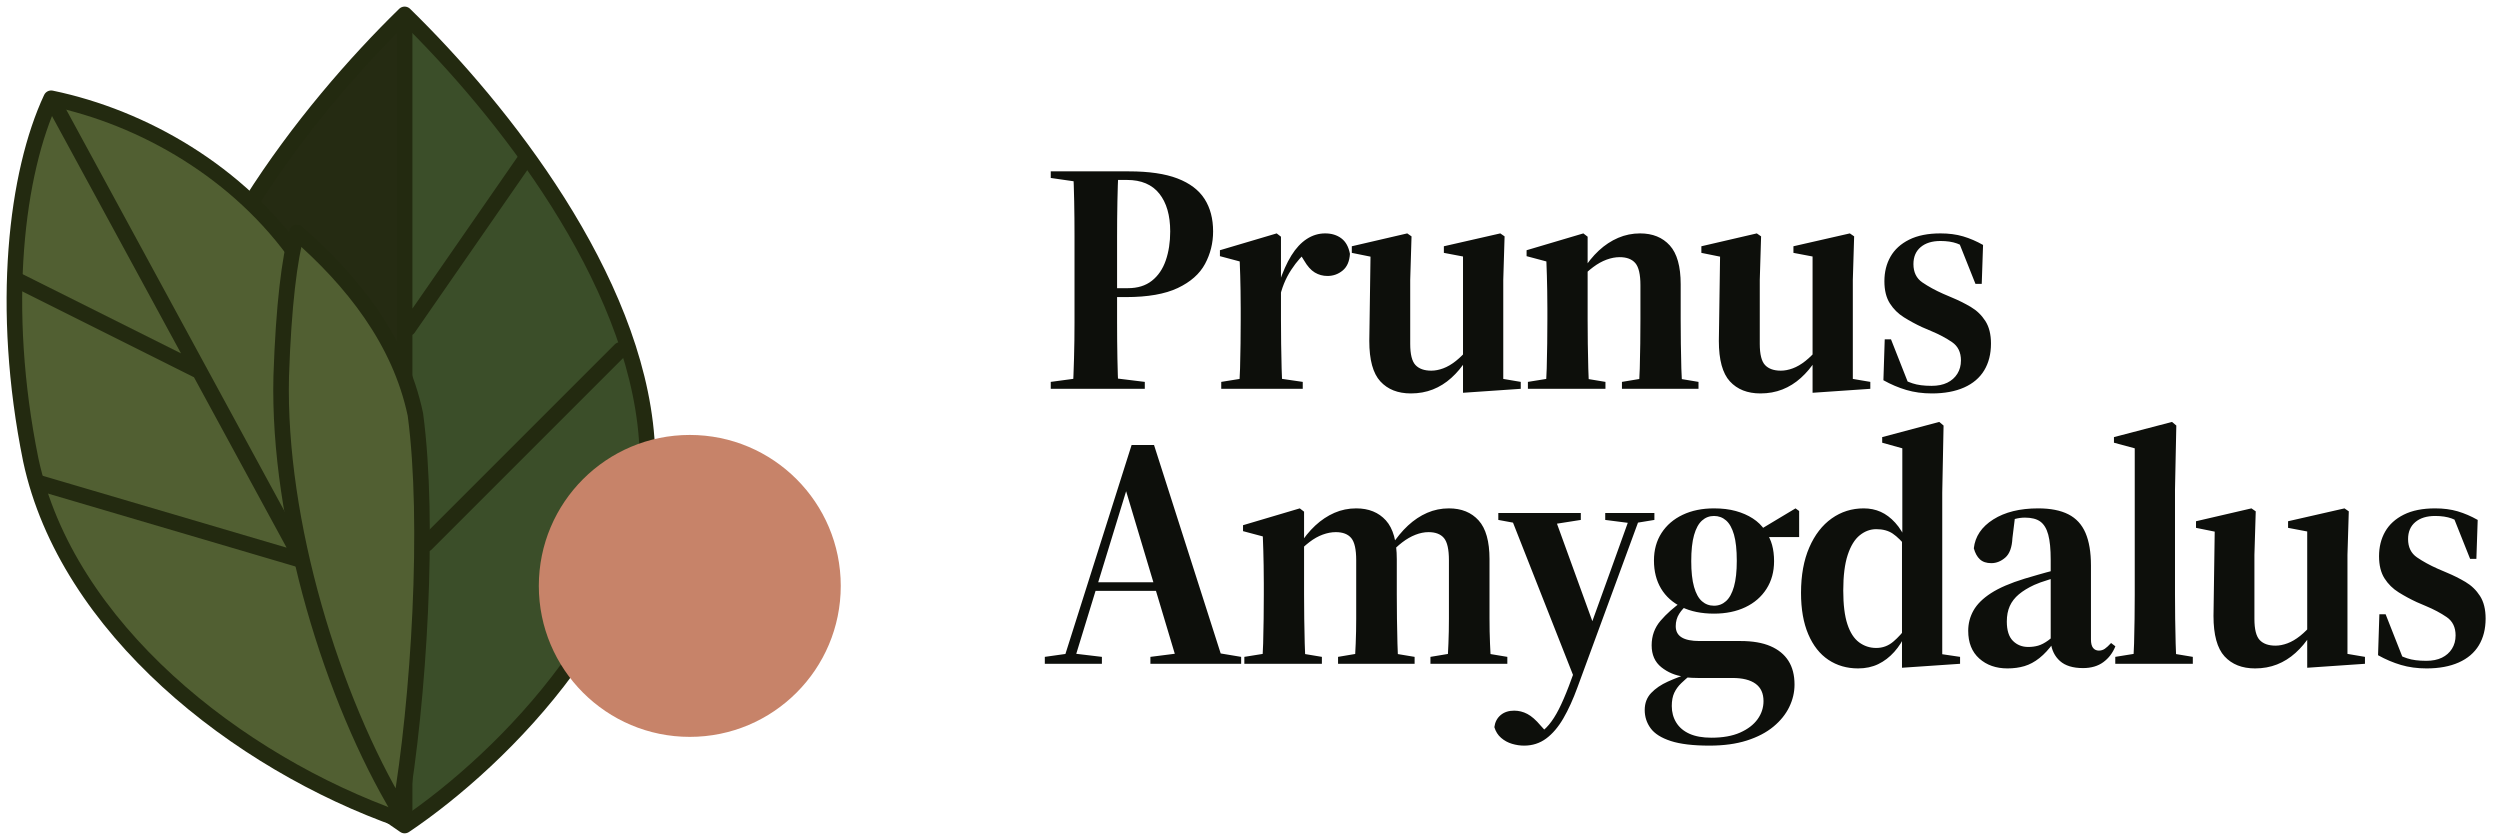
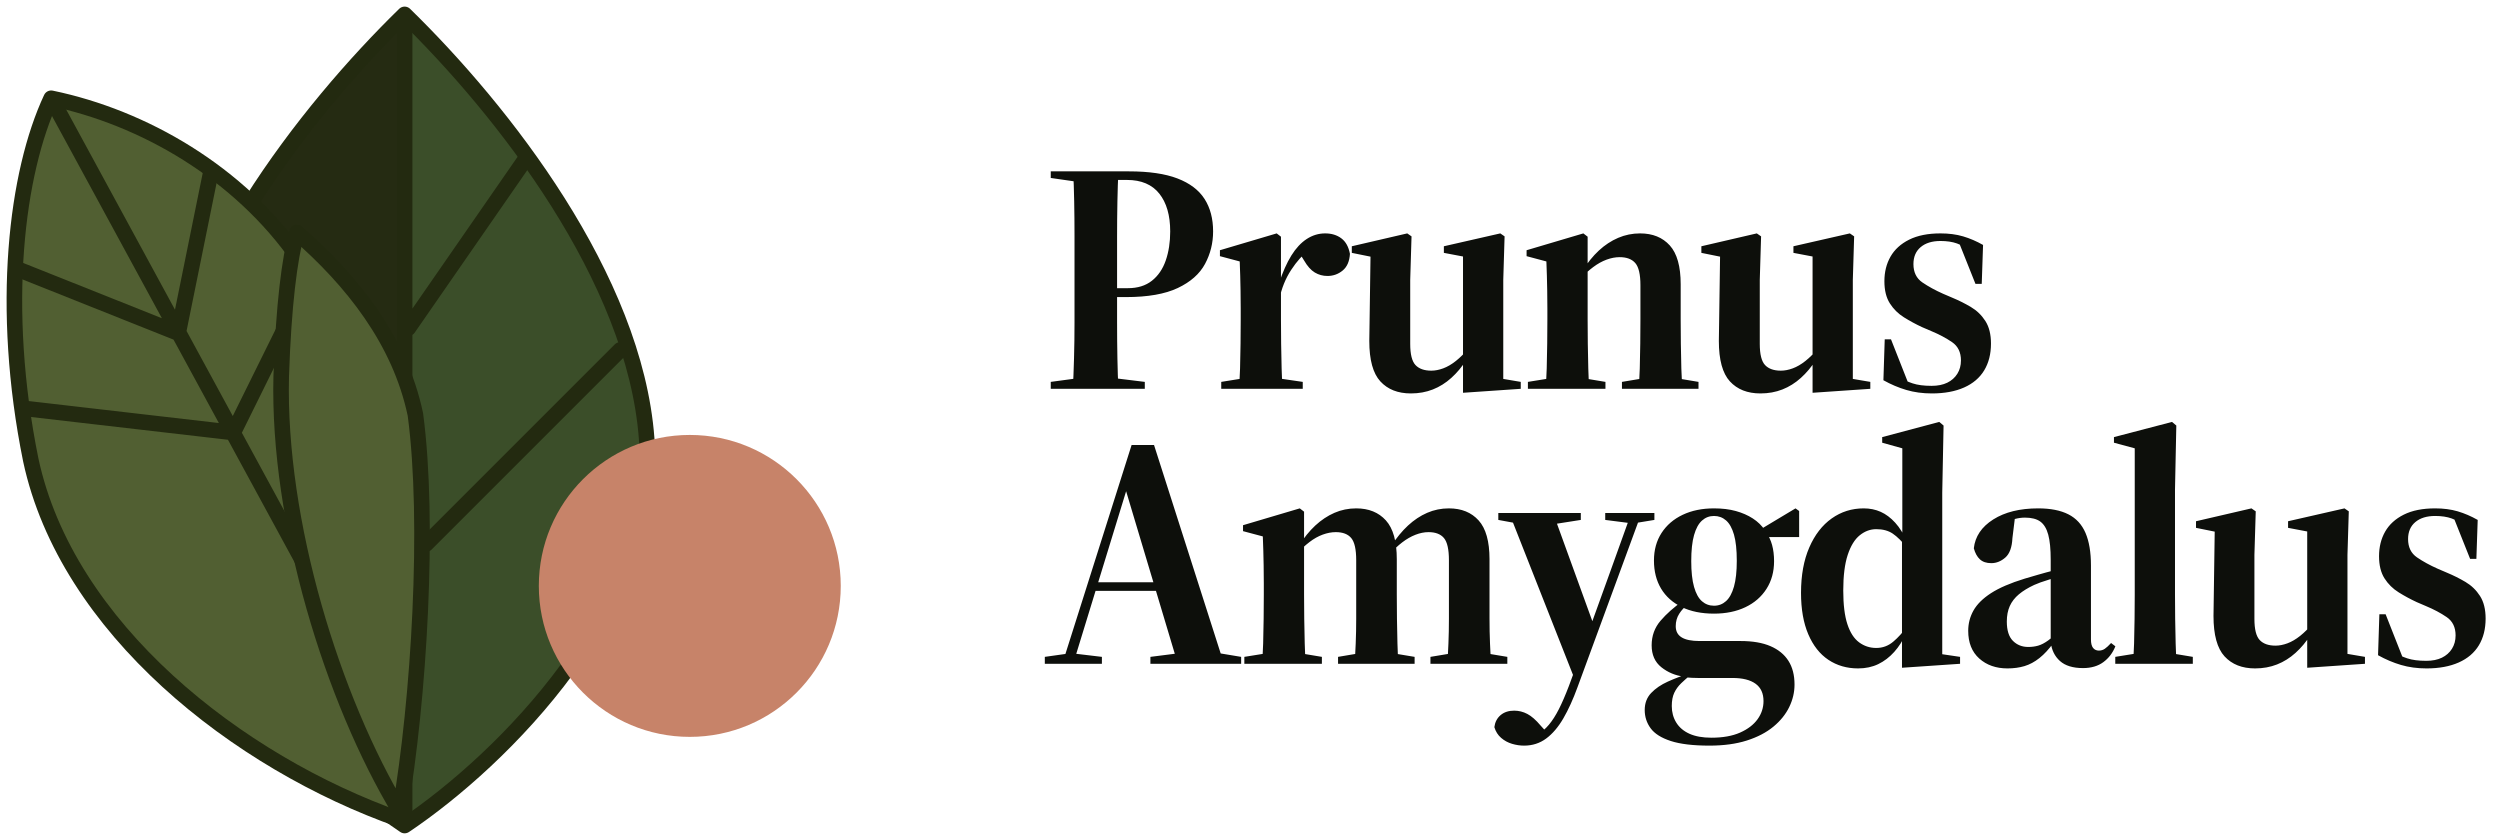
<svg xmlns="http://www.w3.org/2000/svg" viewBox="47.43 15.33 695.51 233.66">
  <g transform="translate(30 10) scale(.33333)">
    <path d="M390 705C472 650 602 520 592 382C582 248 472 108 390 28C308 108 198 248 188 382C178 520 308 650 390 705Z" fill="#3b4e29" />
    <path d="M390 705C308 650 178 520 188 382C198 248 308 108 390 28Z" fill="#252b12" />
    <path d="M390 40V700M393 290L490 150M408 470L570 308" fill="none" stroke="#232a10" stroke-width="13" stroke-linejoin="round" stroke-linecap="round" />
    <path d="M390 705C472 650 602 520 592 382C582 248 472 108 390 28C308 108 198 248 188 382C178 520 308 650 390 705Z" fill="none" stroke="#232a10" stroke-width="13" stroke-linejoin="round" stroke-linecap="round" />
    <path d="M386 700C250 652 108 540 78 400C52 272 66 160 95 98C172 114 252 160 302 232C342 302 382 500 386 700Z" fill="#515f32" stroke="#232a10" stroke-width="13" stroke-linejoin="round" stroke-linecap="round" />
-     <path d="M101 109L307 488M219 326L67 250M309 485L85 419" fill="none" stroke="#232a10" stroke-width="13" stroke-linejoin="round" stroke-linecap="round" />
+     <path d="M101 109L307 488M68 241L201 294L228 161M74 357L247 377L291 288" fill="none" stroke="#232a10" stroke-width="13" stroke-linejoin="round" stroke-linecap="round" />
    <path d="M386 693C330 600 284 452 287 330C289 270 294 232 300 210C346 250 386 300 399 362C411 452 402 600 386 693Z" fill="#515f32" stroke="#232a10" stroke-width="13" stroke-linejoin="round" stroke-linecap="round" />
    <circle cx="628" cy="505" r="126" fill="#c78369" />
  </g>
  <g fill="#0d0f0b">
    <path d="M339.754 123.5V121.572L349.301 120.287H355.452L365.917 121.572V123.5ZM345.905 123.5Q346.088 119.92 346.226 115.054Q346.364 110.189 346.364 104.956Q346.364 99.724 346.364 94.95V90.911Q346.364 86.229 346.364 81.134Q346.364 76.039 346.272 71.312Q346.18 66.584 345.996 63.004H358.573Q358.389 66.584 358.298 71.358Q358.206 76.131 358.206 81.18Q358.206 86.229 358.206 90.911V94.95Q358.206 99.724 358.206 104.956Q358.206 110.189 358.298 115.054Q358.389 119.92 358.573 123.5ZM351.504 97.98V95.501H361.235Q365.274 95.501 367.891 93.436Q370.507 91.37 371.746 87.79Q372.986 84.21 372.986 79.711Q372.986 73.01 369.956 69.2Q366.927 65.391 360.96 65.391H351.504V63.004H361.511Q369.864 63.004 375.005 64.978Q380.146 66.951 382.533 70.669Q384.92 74.387 384.92 79.711Q384.92 84.577 382.671 88.754Q380.421 92.931 375.097 95.455Q369.773 97.98 360.684 97.98ZM339.754 64.84V63.004H355.268V66.217H349.301ZM387.185 123.5V121.572L395.172 120.287H401.047L409.86 121.572V123.5ZM392.05 123.5Q392.326 121.205 392.418 117.854Q392.509 114.504 392.555 110.923Q392.601 107.343 392.601 104.222V101.193Q392.601 98.347 392.555 96.144Q392.509 93.94 392.464 92.013Q392.418 90.085 392.326 88.065L386.818 86.596V84.944L402.607 80.262L403.801 81.18V93.39V93.757V104.222Q403.801 107.343 403.847 110.923Q403.893 114.504 403.984 117.854Q404.076 121.205 404.26 123.5ZM403.342 98.622 401.965 94.124H403.25Q404.811 89.442 406.692 86.413Q408.574 83.383 410.961 81.823Q413.348 80.262 416.102 80.262Q418.764 80.262 420.6 81.639Q422.436 83.016 422.987 85.954Q422.803 89.075 420.967 90.59Q419.131 92.104 416.745 92.104Q414.817 92.104 413.21 91.141Q411.604 90.177 410.227 87.79L408.574 85.128L411.237 85.311Q409.033 86.78 406.647 90.406Q404.26 94.032 403.342 98.622ZM439.94 124.785Q434.524 124.785 431.449 121.434Q428.374 118.084 428.374 110.189L428.741 84.577L431.219 87.239L423.508 85.678V83.842L438.931 80.262L440.124 81.088L439.757 93.206V111.015Q439.757 115.33 441.226 116.89Q442.694 118.451 445.632 118.451Q447.193 118.451 448.937 117.808Q450.681 117.166 452.471 115.743Q454.261 114.32 456.005 112.209L456.281 115.605H455.271Q453.527 118.359 451.186 120.471Q448.845 122.582 446.045 123.684Q443.245 124.785 439.94 124.785ZM454.445 124.602V115.881V115.697V86.688L449.12 85.678V83.842L464.818 80.262L466.012 81.088L465.644 93.206V120.746L470.51 121.572V123.5ZM472.5 123.5V121.572L480.486 120.287H486.362L494.073 121.572V123.5ZM477.365 123.5Q477.641 121.205 477.732 117.854Q477.824 114.504 477.87 110.923Q477.916 107.343 477.916 104.222V101.193Q477.916 98.347 477.87 96.144Q477.824 93.94 477.778 92.013Q477.732 90.085 477.641 88.065L472.133 86.596V84.944L487.922 80.262L489.116 81.18V89.993V90.177V104.222Q489.116 107.343 489.161 110.923Q489.207 114.504 489.299 117.854Q489.391 121.205 489.575 123.5ZM498.663 123.5V121.572L506.374 120.287H512.249L519.96 121.572V123.5ZM503.253 123.5Q503.528 121.205 503.62 117.854Q503.712 114.504 503.758 110.923Q503.804 107.343 503.804 104.222V94.675Q503.804 90.177 502.381 88.524Q500.958 86.872 498.02 86.872Q496.276 86.872 494.394 87.56Q492.512 88.249 490.676 89.626Q488.84 91.003 487.096 92.839L486.821 90.727H487.647Q489.758 87.331 492.237 85.036Q494.715 82.741 497.607 81.502Q500.499 80.262 503.712 80.262Q508.944 80.262 511.974 83.613Q515.003 86.964 515.003 94.399V104.222Q515.003 107.343 515.049 110.923Q515.095 114.504 515.187 117.854Q515.279 121.205 515.554 123.5ZM537.189 124.785Q531.773 124.785 528.698 121.434Q525.622 118.084 525.622 110.189L525.99 84.577L528.468 87.239L520.757 85.678V83.842L536.179 80.262L537.373 81.088L537.006 93.206V111.015Q537.006 115.33 538.474 116.89Q539.943 118.451 542.881 118.451Q544.441 118.451 546.186 117.808Q547.93 117.166 549.72 115.743Q551.51 114.32 553.254 112.209L553.53 115.605H552.52Q550.776 118.359 548.435 120.471Q546.094 122.582 543.294 123.684Q540.494 124.785 537.189 124.785ZM551.694 124.602V115.881V115.697V86.688L546.369 85.678V83.842L562.067 80.262L563.26 81.088L562.893 93.206V120.746L567.759 121.572V123.5ZM584.896 124.785Q581.04 124.785 577.781 123.821Q574.522 122.857 571.401 121.113L571.768 109.73H573.512L578.286 121.848H575.165V120.012Q577.46 121.297 579.525 121.985Q581.591 122.674 584.804 122.674Q587.374 122.674 589.164 121.802Q590.954 120.93 591.964 119.323Q592.974 117.717 592.974 115.605Q592.974 112.209 590.495 110.51Q588.017 108.812 584.712 107.435L582.142 106.333Q579.571 105.14 577.139 103.625Q574.706 102.111 573.191 99.724Q571.676 97.337 571.676 93.573Q571.676 89.718 573.375 86.734Q575.073 83.751 578.561 82.006Q582.05 80.262 587.282 80.262Q590.771 80.262 593.571 81.088Q596.371 81.915 599.125 83.475L598.757 94.308H597.013L592.331 82.557H595.636V85.311Q593.8 83.751 591.872 83.062Q589.945 82.374 587.282 82.374Q583.794 82.374 581.774 84.072Q579.755 85.77 579.755 88.8Q579.755 92.196 582.233 93.895Q584.712 95.593 588.017 97.062L590.587 98.163Q593.249 99.265 595.728 100.734Q598.207 102.202 599.767 104.635Q601.328 107.068 601.328 110.923Q601.328 115.238 599.446 118.359Q597.564 121.48 593.846 123.133Q590.128 124.785 584.896 124.785Z" />
    <path d="M338.102 200.0V198.072L344.619 197.154H346.272L353.983 198.072V200.0ZM342.967 200.0 362.245 139.137H368.487L387.949 200.0H375.097L359.95 149.418H361.511L361.143 150.612L345.996 200.0ZM351.045 179.712V177.325H375.648V179.712ZM367.478 200.0V198.072L377.576 196.787H385.011L392.723 198.072V200.0ZM393.611 200.0V198.072L401.598 196.787H407.473L415.184 198.072V200.0ZM398.476 200.0Q398.752 197.705 398.844 194.354Q398.935 191.004 398.981 187.423Q399.027 183.843 399.027 180.722V177.693Q399.027 174.847 398.981 172.644Q398.935 170.44 398.889 168.513Q398.844 166.585 398.752 164.565L393.244 163.096V161.444L409.033 156.762L410.227 157.68V166.034V166.677V180.722Q410.227 183.843 410.273 187.423Q410.319 191.004 410.41 194.354Q410.502 197.705 410.686 200.0ZM419.682 200.0V198.072L427.302 196.787H433.269L440.98 198.072V200.0ZM424.272 200.0Q424.456 197.705 424.594 194.354Q424.731 191.004 424.731 187.423Q424.731 183.843 424.731 180.722V171.175Q424.731 166.677 423.354 165.024Q421.977 163.372 419.04 163.372Q417.295 163.372 415.413 164.06Q413.532 164.749 411.741 166.126Q409.951 167.503 408.207 169.339L407.932 167.227H408.758Q410.869 163.831 413.348 161.536Q415.827 159.241 418.672 158.002Q421.518 156.762 424.731 156.762Q429.964 156.762 432.993 160.113Q436.023 163.464 436.023 170.899V180.722Q436.023 183.843 436.068 187.423Q436.114 191.004 436.206 194.354Q436.298 197.705 436.482 200.0ZM445.386 200.0V198.072L453.097 196.787H459.064L466.776 198.072V200.0ZM450.068 200.0Q450.252 197.705 450.389 194.354Q450.527 191.004 450.527 187.423Q450.527 183.843 450.527 180.722V171.175Q450.527 166.677 449.15 165.024Q447.773 163.372 444.835 163.372Q443.091 163.372 441.209 164.106Q439.327 164.841 437.537 166.218Q435.747 167.595 434.003 169.522L433.636 167.227H434.462Q436.665 163.831 439.144 161.536Q441.622 159.241 444.468 158.002Q447.314 156.762 450.527 156.762Q455.76 156.762 458.789 160.113Q461.818 163.464 461.818 170.899V180.722Q461.818 183.843 461.818 187.423Q461.818 191.004 461.956 194.354Q462.094 197.705 462.277 200.0ZM471.428 222.766Q469.775 222.766 468.077 222.262Q466.379 221.757 465.048 220.609Q463.717 219.462 463.166 217.626Q463.441 215.514 464.91 214.275Q466.379 213.036 468.674 213.036Q470.602 213.036 472.346 213.954Q474.09 214.872 476.018 217.167L477.854 219.186L476.569 220.288L475.008 219.829Q476.936 218.635 478.359 216.937Q479.782 215.239 481.113 212.623Q482.444 210.006 483.913 206.151L487.126 197.43L487.309 196.787L495.296 174.663L501.263 158.047H504.109L486.299 206.518Q484.463 211.567 482.352 215.193Q480.241 218.819 477.578 220.793Q474.916 222.766 471.428 222.766ZM485.381 203.947 467.297 158.047H479.506L491.165 190.177L488.044 197.613ZM464.267 159.975V158.047H487.217V159.975L479.047 161.26H471.244ZM494.011 159.975V158.047H507.689V159.975L502.089 160.893H501.171ZM522.99 222.766Q516.197 222.766 512.249 221.481Q508.302 220.196 506.649 217.947Q504.997 215.698 504.997 212.852Q504.997 210.006 506.787 208.124Q508.577 206.242 511.423 204.957Q514.269 203.672 517.482 202.662L517.849 203.029Q516.38 204.223 515.141 205.416Q513.902 206.61 513.213 208.078Q512.525 209.547 512.525 211.75Q512.525 214.321 513.764 216.34Q515.003 218.36 517.436 219.462Q519.869 220.563 523.541 220.563Q528.314 220.563 531.527 219.14Q534.74 217.717 536.393 215.422Q538.045 213.127 538.045 210.373Q538.045 207.16 535.842 205.554Q533.639 203.947 529.416 203.947H519.869Q519.134 203.947 518.124 203.901Q517.115 203.856 516.197 203.764L515.921 203.58Q512.341 203.121 509.633 200.964Q506.925 198.807 506.925 194.859Q506.925 190.912 509.403 188.02Q511.882 185.128 515.554 182.558V181.732L516.931 183.568Q515.554 184.578 514.59 186.092Q513.626 187.607 513.626 189.535Q513.626 191.646 515.279 192.656Q516.931 193.666 520.236 193.666H531.711Q536.668 193.666 539.973 195.089Q543.278 196.512 544.976 199.174Q546.674 201.836 546.674 205.783Q546.674 208.996 545.205 212.026Q543.737 215.055 540.799 217.488Q537.861 219.921 533.409 221.344Q528.957 222.766 522.99 222.766ZM524.275 186.046Q519.042 186.046 515.279 184.21Q511.515 182.374 509.541 179.07Q507.567 175.765 507.567 171.267Q507.567 166.86 509.679 163.601Q511.79 160.342 515.554 158.552Q519.318 156.762 524.275 156.762Q527.672 156.762 530.334 157.497Q532.996 158.231 535.062 159.562Q537.127 160.893 538.412 162.821L538.688 163.28Q539.881 164.932 540.432 166.952Q540.983 168.972 540.983 171.45Q540.983 175.857 538.871 179.161Q536.76 182.466 532.996 184.256Q529.232 186.046 524.275 186.046ZM524.275 183.843Q526.203 183.843 527.626 182.558Q529.049 181.273 529.829 178.519Q530.609 175.765 530.609 171.358Q530.609 166.768 529.829 164.06Q529.049 161.352 527.626 160.113Q526.203 158.874 524.275 158.874Q522.347 158.874 520.924 160.159Q519.501 161.444 518.721 164.198Q517.941 166.952 517.941 171.45Q517.941 175.857 518.721 178.611Q519.501 181.365 520.924 182.604Q522.347 183.843 524.275 183.843ZM536.943 164.749 536.484 162.821H536.852L546.95 156.762L547.959 157.497V164.749ZM564.362 201.285Q559.68 201.285 556.1 198.898Q552.52 196.512 550.5 191.784Q548.481 187.056 548.481 180.263Q548.481 172.919 550.776 167.641Q553.071 162.362 557.018 159.562Q560.965 156.762 565.923 156.762Q568.493 156.762 570.65 157.726Q572.808 158.69 574.689 160.755Q576.571 162.821 578.04 166.218H579.234L578.132 167.87Q575.837 165.024 574.001 163.785Q572.165 162.546 569.411 162.546Q566.932 162.546 564.821 164.244Q562.71 165.942 561.47 169.706Q560.231 173.47 560.231 179.62Q560.231 185.496 561.379 188.984Q562.526 192.472 564.637 194.033Q566.749 195.594 569.411 195.594Q572.073 195.594 574.139 193.849Q576.204 192.105 578.04 189.535L578.591 191.554H577.673Q576.388 194.492 574.414 196.695Q572.44 198.898 569.962 200.092Q567.483 201.285 564.362 201.285ZM576.571 201.102V192.931V192.564V165.3L576.663 164.29V140.055L571.063 138.494V136.933L586.945 132.711L588.138 133.72L587.771 152.356V197.338L592.728 198.072V200.0ZM605.918 201.285Q601.144 201.285 598.069 198.531Q594.994 195.777 594.994 190.82Q594.994 187.791 596.462 185.174Q597.931 182.558 601.328 180.355Q604.724 178.152 610.691 176.316Q612.252 175.857 614.455 175.214Q616.658 174.571 619.183 173.929Q621.707 173.286 624.094 172.644V174.571Q620.422 175.673 617.576 176.545Q614.731 177.417 613.354 178.06Q610.783 179.253 609.085 180.676Q607.387 182.099 606.56 183.935Q605.734 185.771 605.734 188.25Q605.734 191.922 607.433 193.62Q609.131 195.318 611.701 195.318Q613.17 195.318 614.455 194.951Q615.74 194.584 617.209 193.528Q618.678 192.472 620.698 190.636L621.432 194.217H618.678Q616.842 196.787 614.822 198.394Q612.803 200.0 610.646 200.643Q608.488 201.285 605.918 201.285ZM626.94 201.193Q622.717 201.193 620.514 199.22Q618.311 197.246 617.944 193.941V193.666V171.083Q617.944 166.585 617.255 164.06Q616.567 161.536 615.052 160.434Q613.537 159.333 610.783 159.333Q609.406 159.333 608.029 159.7Q606.652 160.067 605.367 160.618L608.121 158.323L607.295 165.024Q607.111 168.88 605.321 170.44Q603.531 172.001 601.42 172.001Q599.4 172.001 598.253 170.945Q597.105 169.89 596.554 167.87Q597.105 162.913 601.97 159.838Q606.836 156.762 614.455 156.762Q619.596 156.762 622.855 158.415Q626.114 160.067 627.629 163.601Q629.143 167.136 629.143 172.644V193.207Q629.143 194.859 629.74 195.594Q630.337 196.328 631.346 196.328Q632.264 196.328 632.999 195.823Q633.733 195.318 634.743 194.217L635.936 195.135Q634.835 197.889 632.586 199.541Q630.337 201.193 626.94 201.193ZM635.907 200.0V198.072L643.893 196.787H649.769L657.48 198.072V200.0ZM640.772 200.0Q641.048 197.705 641.139 194.354Q641.231 191.004 641.277 187.423Q641.323 183.843 641.323 180.722V140.055L635.54 138.494V136.933L651.696 132.711L652.89 133.72L652.523 151.53V180.722Q652.523 183.843 652.568 187.423Q652.614 191.004 652.706 194.354Q652.798 197.705 652.982 200.0ZM674.8 201.285Q669.384 201.285 666.309 197.935Q663.234 194.584 663.234 186.689L663.601 161.077L666.079 163.739L658.368 162.178V160.342L673.791 156.762L674.984 157.588L674.617 169.706V187.515Q674.617 191.83 676.086 193.39Q677.554 194.951 680.492 194.951Q682.053 194.951 683.797 194.308Q685.541 193.666 687.331 192.243Q689.121 190.82 690.865 188.709L691.141 192.105H690.131Q688.387 194.859 686.046 196.971Q683.705 199.082 680.905 200.184Q678.105 201.285 674.8 201.285ZM689.305 201.102V192.381V192.197V163.188L683.98 162.178V160.342L699.678 156.762L700.872 157.588L700.504 169.706V197.246L705.37 198.072V200.0ZM722.507 201.285Q718.651 201.285 715.392 200.321Q712.133 199.357 709.012 197.613L709.379 186.23H711.124L715.897 198.348H712.776V196.512Q715.071 197.797 717.137 198.485Q719.202 199.174 722.415 199.174Q724.985 199.174 726.775 198.302Q728.566 197.43 729.575 195.823Q730.585 194.217 730.585 192.105Q730.585 188.709 728.107 187.01Q725.628 185.312 722.323 183.935L719.753 182.833Q717.182 181.64 714.75 180.125Q712.317 178.611 710.802 176.224Q709.288 173.837 709.288 170.073Q709.288 166.218 710.986 163.234Q712.684 160.251 716.173 158.506Q719.661 156.762 724.894 156.762Q728.382 156.762 731.182 157.588Q733.982 158.415 736.736 159.975L736.369 170.808H734.624L729.943 159.057H733.247V161.811Q731.411 160.251 729.484 159.562Q727.556 158.874 724.894 158.874Q721.405 158.874 719.386 160.572Q717.366 162.27 717.366 165.3Q717.366 168.696 719.845 170.394Q722.323 172.093 725.628 173.562L728.198 174.663Q730.861 175.765 733.339 177.234Q735.818 178.702 737.378 181.135Q738.939 183.568 738.939 187.423Q738.939 191.738 737.057 194.859Q735.175 197.98 731.457 199.633Q727.739 201.285 722.507 201.285Z" />
  </g>
</svg>
